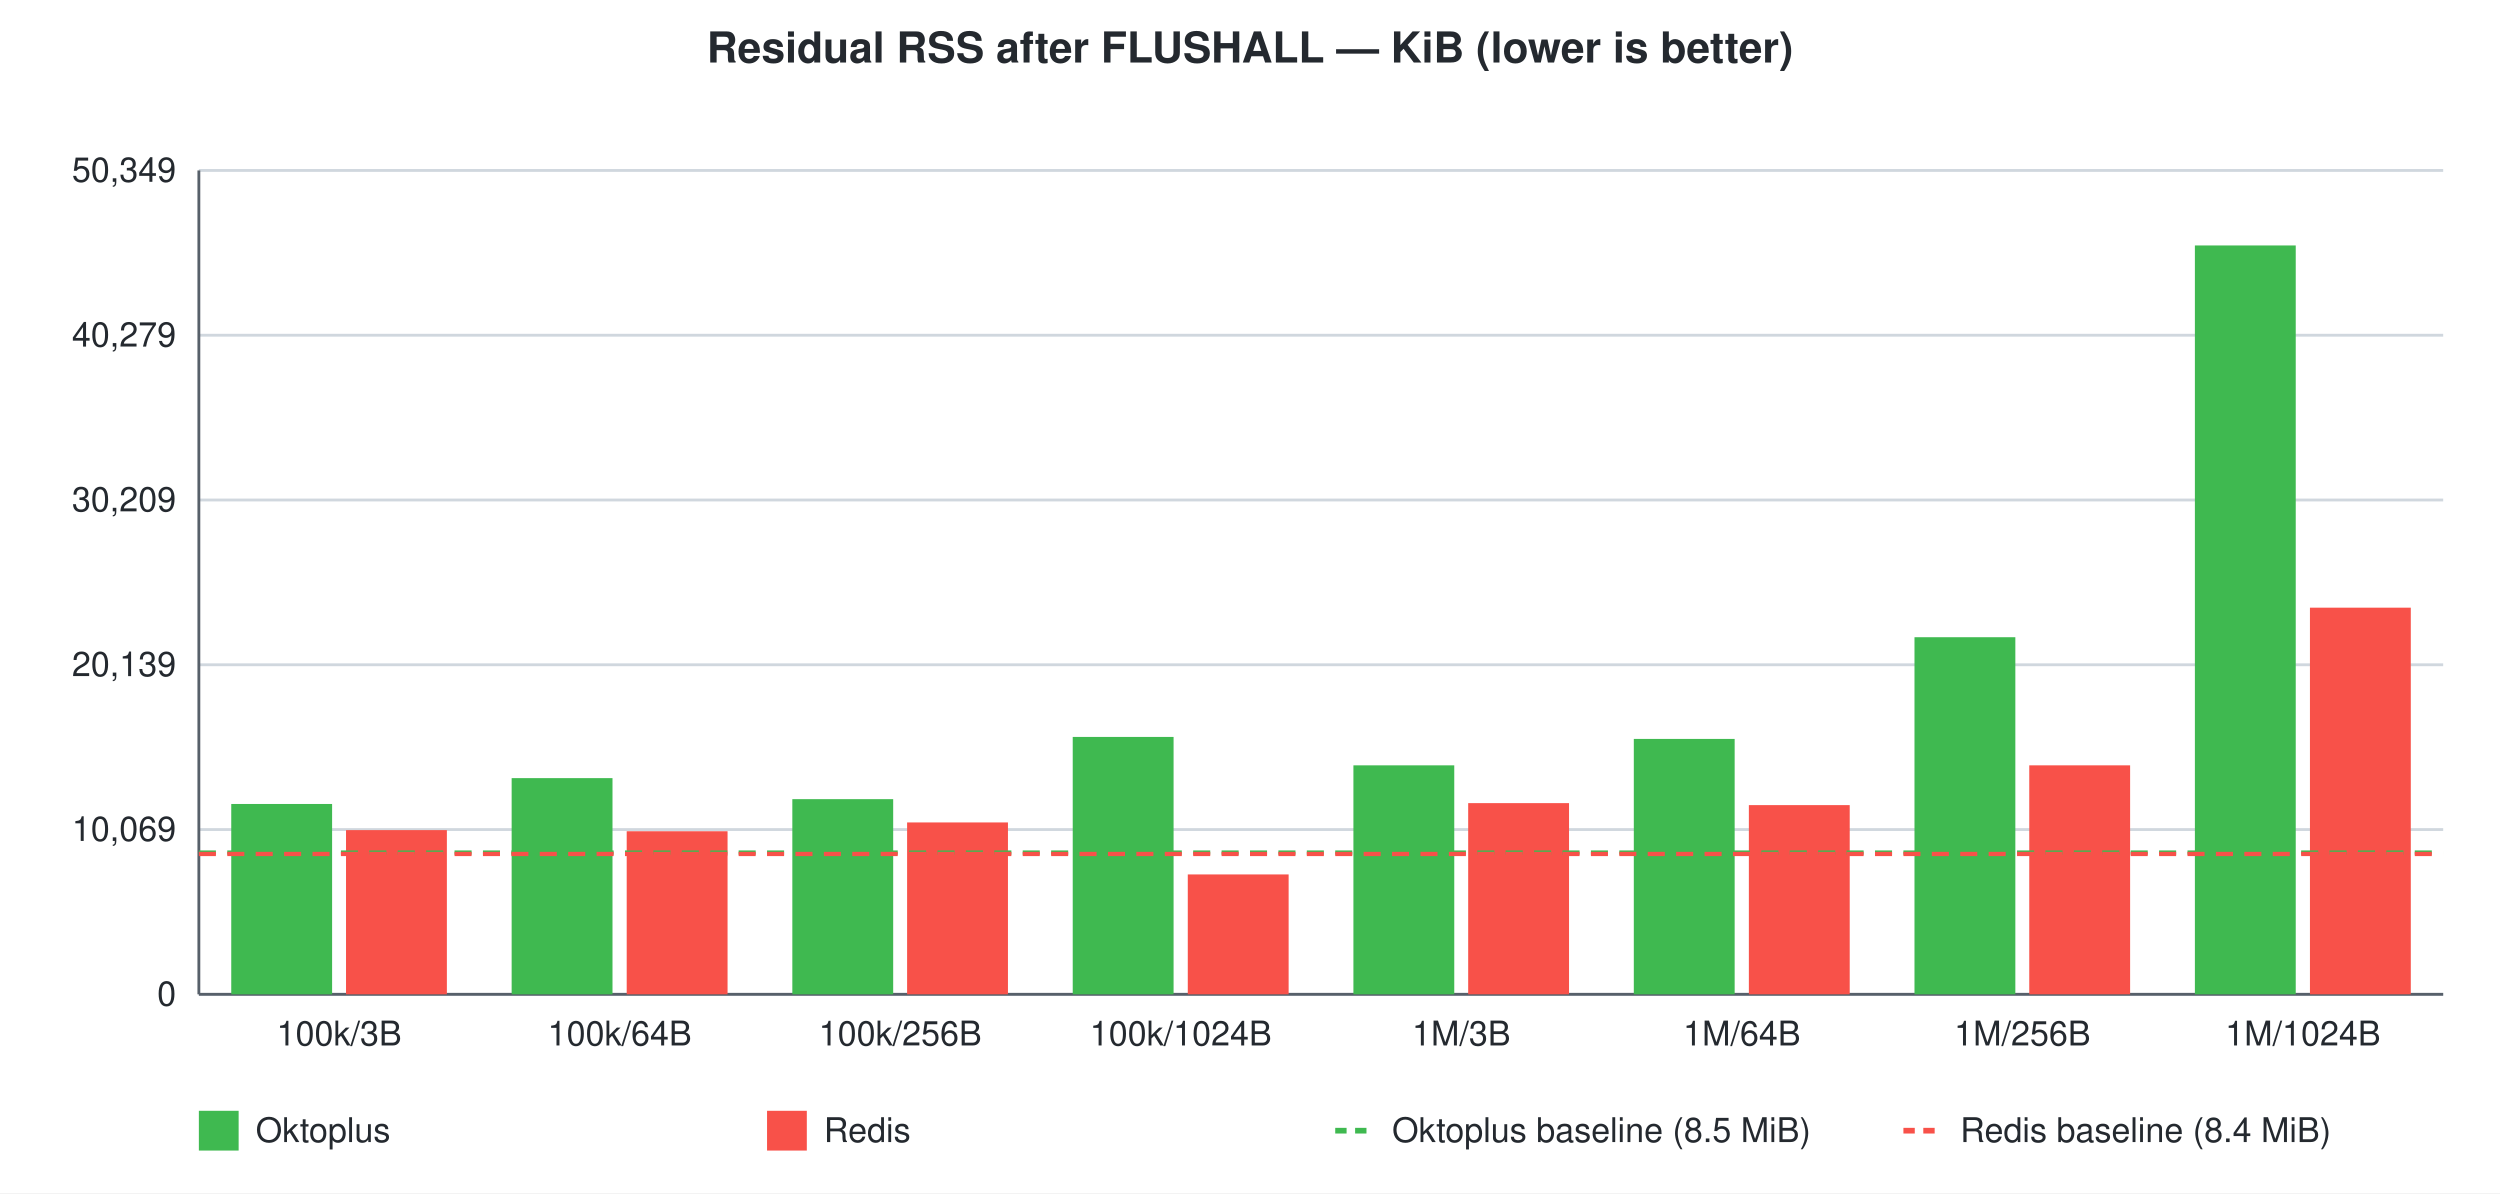
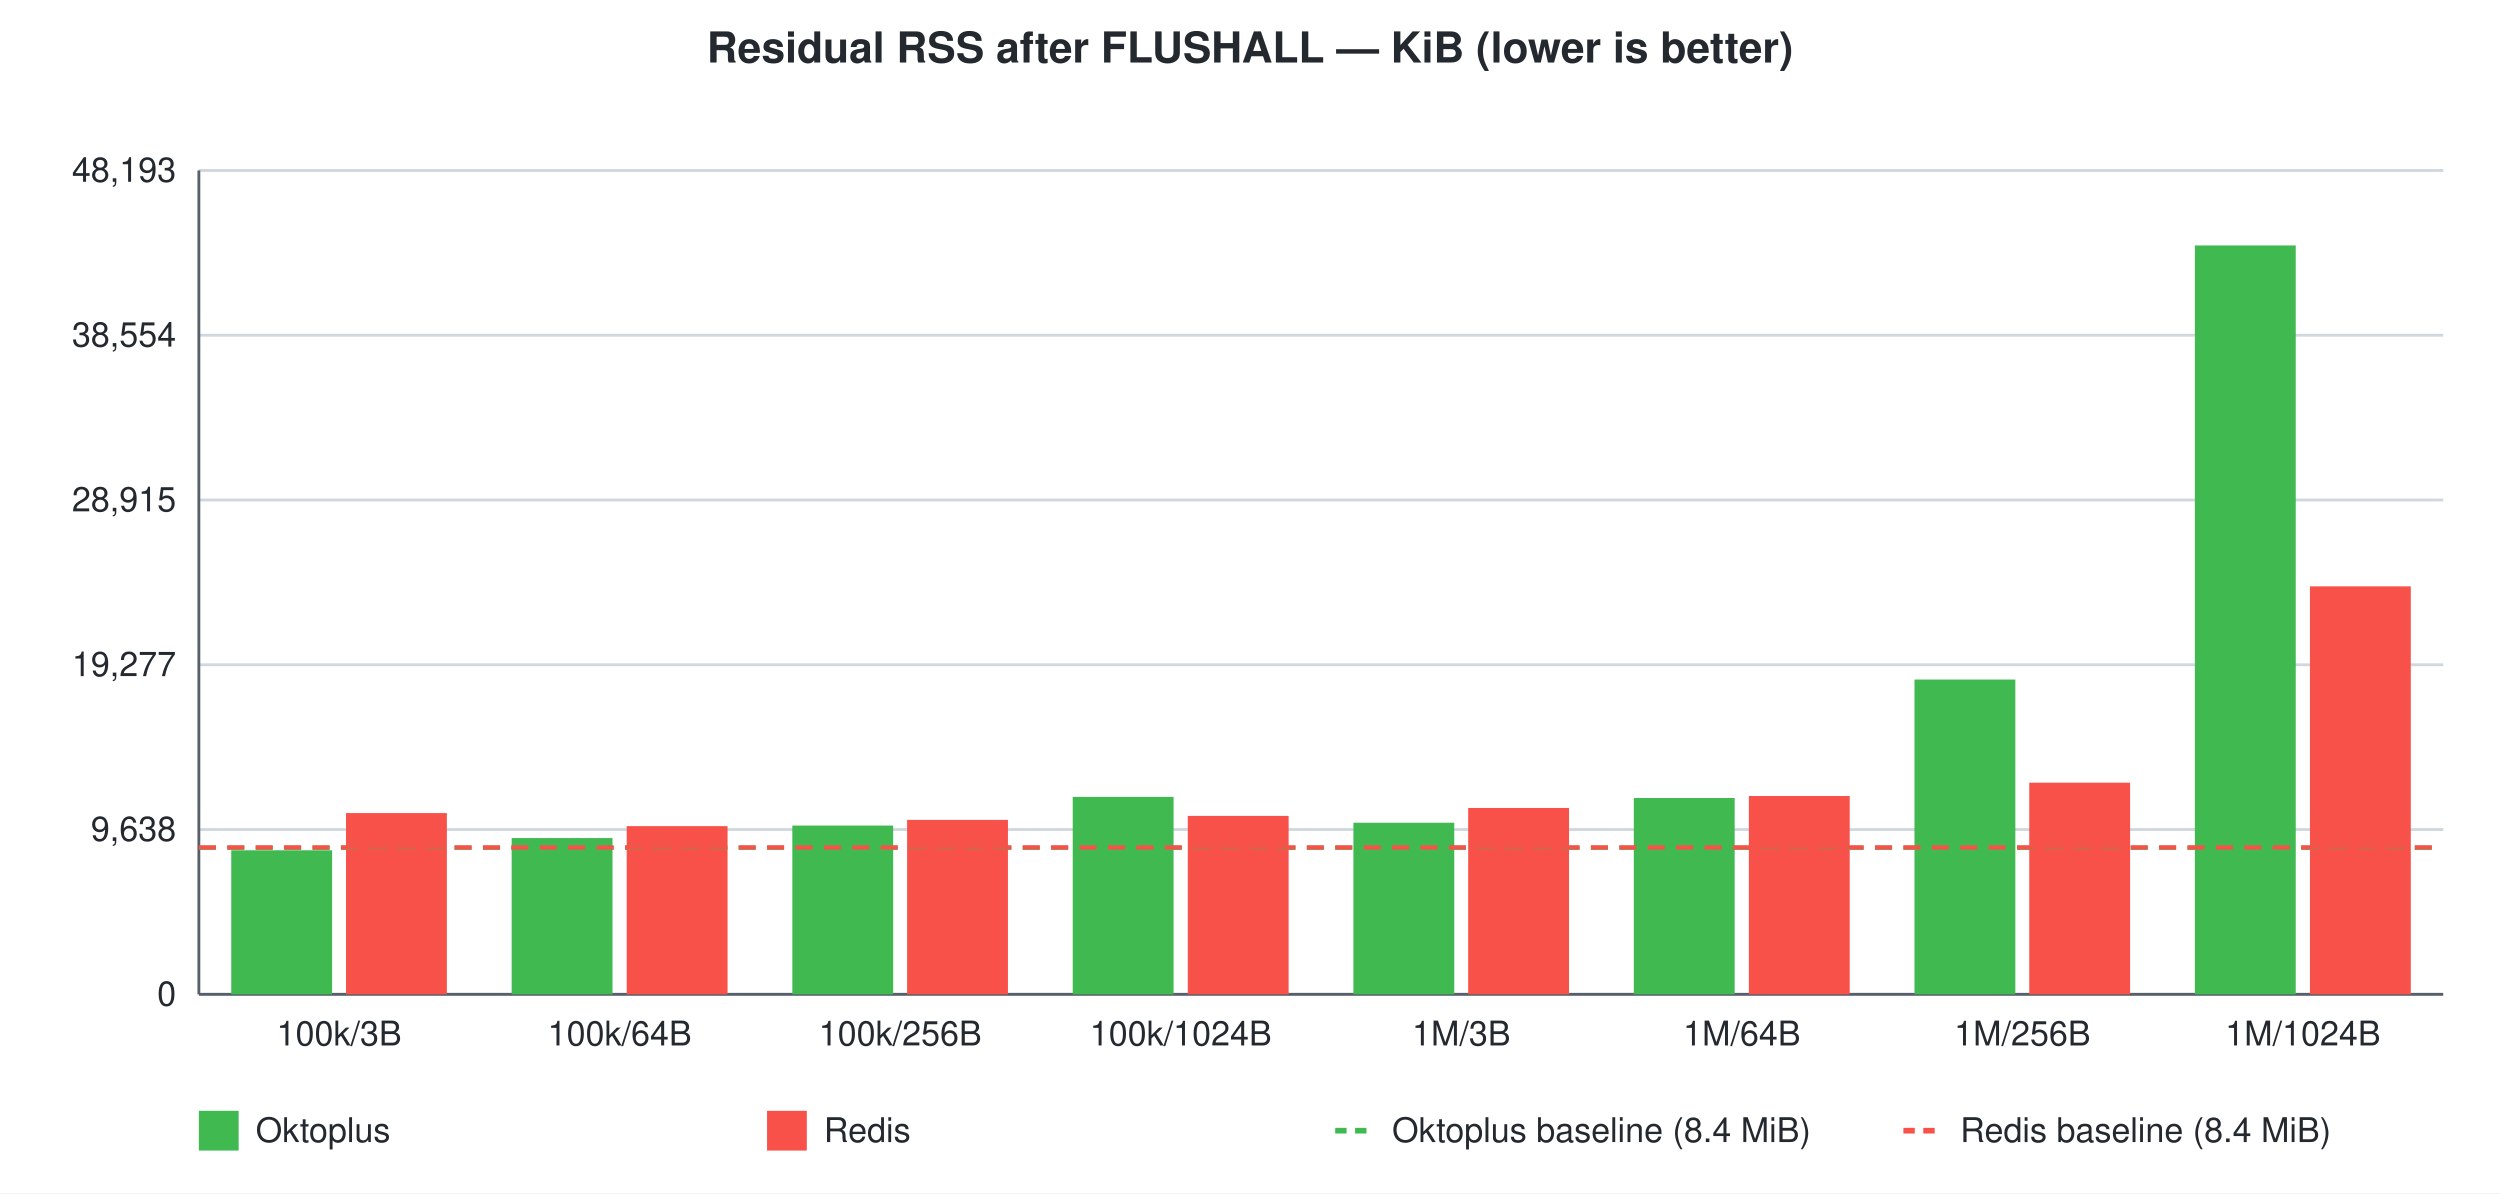
<svg xmlns="http://www.w3.org/2000/svg" width="880" height="420" viewBox="0 0 880 420" font-family="-apple-system, Segoe UI, Helvetica, Arial, sans-serif" font-size="12">
  <rect width="880" height="420" fill="#ffffff" />
  <text x="440.0" y="22" text-anchor="middle" fill="#24292f" font-size="15" font-weight="600">Residual RSS after FLUSHALL — KiB (lower is better)</text>
  <line x1="70" y1="350.0" x2="860" y2="350.0" stroke="#d0d7de" stroke-width="1" />
  <text x="62" y="354.0" text-anchor="end" fill="#24292f">0</text>
  <line x1="70" y1="292.0" x2="860" y2="292.0" stroke="#d0d7de" stroke-width="1" />
-   <text x="62" y="296.0" text-anchor="end" fill="#24292f">10,069</text>
+   <text x="62" y="296.0" text-anchor="end" fill="#24292f">9,638</text>
  <line x1="70" y1="234.0" x2="860" y2="234.0" stroke="#d0d7de" stroke-width="1" />
-   <text x="62" y="238.0" text-anchor="end" fill="#24292f">20,139</text>
+   <text x="62" y="238.0" text-anchor="end" fill="#24292f">19,277</text>
  <line x1="70" y1="176.0" x2="860" y2="176.0" stroke="#d0d7de" stroke-width="1" />
-   <text x="62" y="180.0" text-anchor="end" fill="#24292f">30,209</text>
-   <line x1="70" y1="118" x2="860" y2="118" stroke="#d0d7de" stroke-width="1" />
-   <text x="62" y="122" text-anchor="end" fill="#24292f">40,279</text>
+   <text x="62" y="180.0" text-anchor="end" fill="#24292f">28,915</text>
+   <line x1="70" y1="118.0" x2="860" y2="118.0" stroke="#d0d7de" stroke-width="1" />
+   <text x="62" y="122.0" text-anchor="end" fill="#24292f">38,554</text>
  <line x1="70" y1="60.0" x2="860" y2="60.0" stroke="#d0d7de" stroke-width="1" />
-   <text x="62" y="64.0" text-anchor="end" fill="#24292f">50,349</text>
+   <text x="62" y="64.0" text-anchor="end" fill="#24292f">48,193</text>
  <line x1="70" y1="60" x2="70" y2="350" stroke="#57606a" stroke-width="1" />
  <line x1="70" y1="350" x2="860" y2="350" stroke="#57606a" stroke-width="1" />
  <text x="119.375" y="368" text-anchor="middle" fill="#24292f">100k/3B</text>
-   <rect x="81.4" y="283.0" width="35.5" height="67.0" fill="#3fb950" />
-   <rect x="121.8" y="292.2" width="35.5" height="57.8" fill="#f85149" />
+   <rect x="81.4" y="299.3" width="35.5" height="50.7" fill="#3fb950" />
+   <rect x="121.8" y="286.2" width="35.5" height="63.8" fill="#f85149" />
  <text x="218.125" y="368" text-anchor="middle" fill="#24292f">100k/64B</text>
-   <rect x="180.1" y="273.9" width="35.5" height="76.1" fill="#3fb950" />
-   <rect x="220.6" y="292.6" width="35.5" height="57.4" fill="#f85149" />
+   <rect x="180.1" y="295.0" width="35.5" height="55.0" fill="#3fb950" />
+   <rect x="220.6" y="290.8" width="35.5" height="59.2" fill="#f85149" />
  <text x="316.875" y="368" text-anchor="middle" fill="#24292f">100k/256B</text>
-   <rect x="278.9" y="281.3" width="35.5" height="68.7" fill="#3fb950" />
-   <rect x="319.3" y="289.5" width="35.5" height="60.5" fill="#f85149" />
+   <rect x="278.9" y="290.6" width="35.5" height="59.4" fill="#3fb950" />
+   <rect x="319.3" y="288.6" width="35.5" height="61.4" fill="#f85149" />
  <text x="415.625" y="368" text-anchor="middle" fill="#24292f">100k/1024B</text>
-   <rect x="377.6" y="259.4" width="35.5" height="90.6" fill="#3fb950" />
-   <rect x="418.1" y="307.8" width="35.5" height="42.2" fill="#f85149" />
+   <rect x="377.6" y="280.5" width="35.5" height="69.5" fill="#3fb950" />
+   <rect x="418.1" y="287.2" width="35.5" height="62.8" fill="#f85149" />
  <text x="514.375" y="368" text-anchor="middle" fill="#24292f">1M/3B</text>
-   <rect x="476.4" y="269.4" width="35.5" height="80.6" fill="#3fb950" />
-   <rect x="516.8" y="282.7" width="35.5" height="67.3" fill="#f85149" />
+   <rect x="476.4" y="289.6" width="35.5" height="60.4" fill="#3fb950" />
+   <rect x="516.8" y="284.4" width="35.5" height="65.6" fill="#f85149" />
  <text x="613.125" y="368" text-anchor="middle" fill="#24292f">1M/64B</text>
-   <rect x="575.1" y="260.1" width="35.5" height="89.9" fill="#3fb950" />
-   <rect x="615.6" y="283.4" width="35.5" height="66.6" fill="#f85149" />
+   <rect x="575.1" y="280.9" width="35.5" height="69.1" fill="#3fb950" />
+   <rect x="615.6" y="280.2" width="35.5" height="69.8" fill="#f85149" />
  <text x="711.875" y="368" text-anchor="middle" fill="#24292f">1M/256B</text>
-   <rect x="673.9" y="224.3" width="35.5" height="125.7" fill="#3fb950" />
-   <rect x="714.3" y="269.4" width="35.5" height="80.6" fill="#f85149" />
+   <rect x="673.9" y="239.2" width="35.5" height="110.8" fill="#3fb950" />
+   <rect x="714.3" y="275.5" width="35.5" height="74.5" fill="#f85149" />
  <text x="810.625" y="368" text-anchor="middle" fill="#24292f">1M/1024B</text>
  <rect x="772.6" y="86.4" width="35.5" height="263.6" fill="#3fb950" />
-   <rect x="813.1" y="213.9" width="35.5" height="136.1" fill="#f85149" />
-   <line x1="70" y1="300.1" x2="860" y2="300.1" stroke="#3fb950" stroke-width="1.5" stroke-dasharray="6,4" />
-   <line x1="70" y1="300.6" x2="860" y2="300.6" stroke="#f85149" stroke-width="1.5" stroke-dasharray="6,4" />
+   <rect x="813.1" y="206.4" width="35.5" height="143.6" fill="#f85149" />
+   <line x1="70" y1="298.4" x2="860" y2="298.4" stroke="#3fb950" stroke-width="1.5" stroke-dasharray="6,4" />
+   <line x1="70" y1="298.3" x2="860" y2="298.3" stroke="#f85149" stroke-width="1.5" stroke-dasharray="6,4" />
  <rect x="70" y="391" width="14" height="14" fill="#3fb950" />
  <text x="90" y="402" fill="#24292f">Oktoplus</text>
  <rect x="270" y="391" width="14" height="14" fill="#f85149" />
  <text x="290" y="402" fill="#24292f">Redis</text>
  <line x1="470" y1="398" x2="484" y2="398" stroke="#3fb950" stroke-width="2" stroke-dasharray="4,3" />
-   <text x="490" y="402" fill="#24292f">Oktoplus baseline (8.5 MiB)</text>
+   <text x="490" y="402" fill="#24292f">Oktoplus baseline (8.4 MiB)</text>
  <line x1="670" y1="398" x2="684" y2="398" stroke="#f85149" stroke-width="2" stroke-dasharray="4,3" />
  <text x="690" y="402" fill="#24292f">Redis baseline (8.4 MiB)</text>
</svg>
